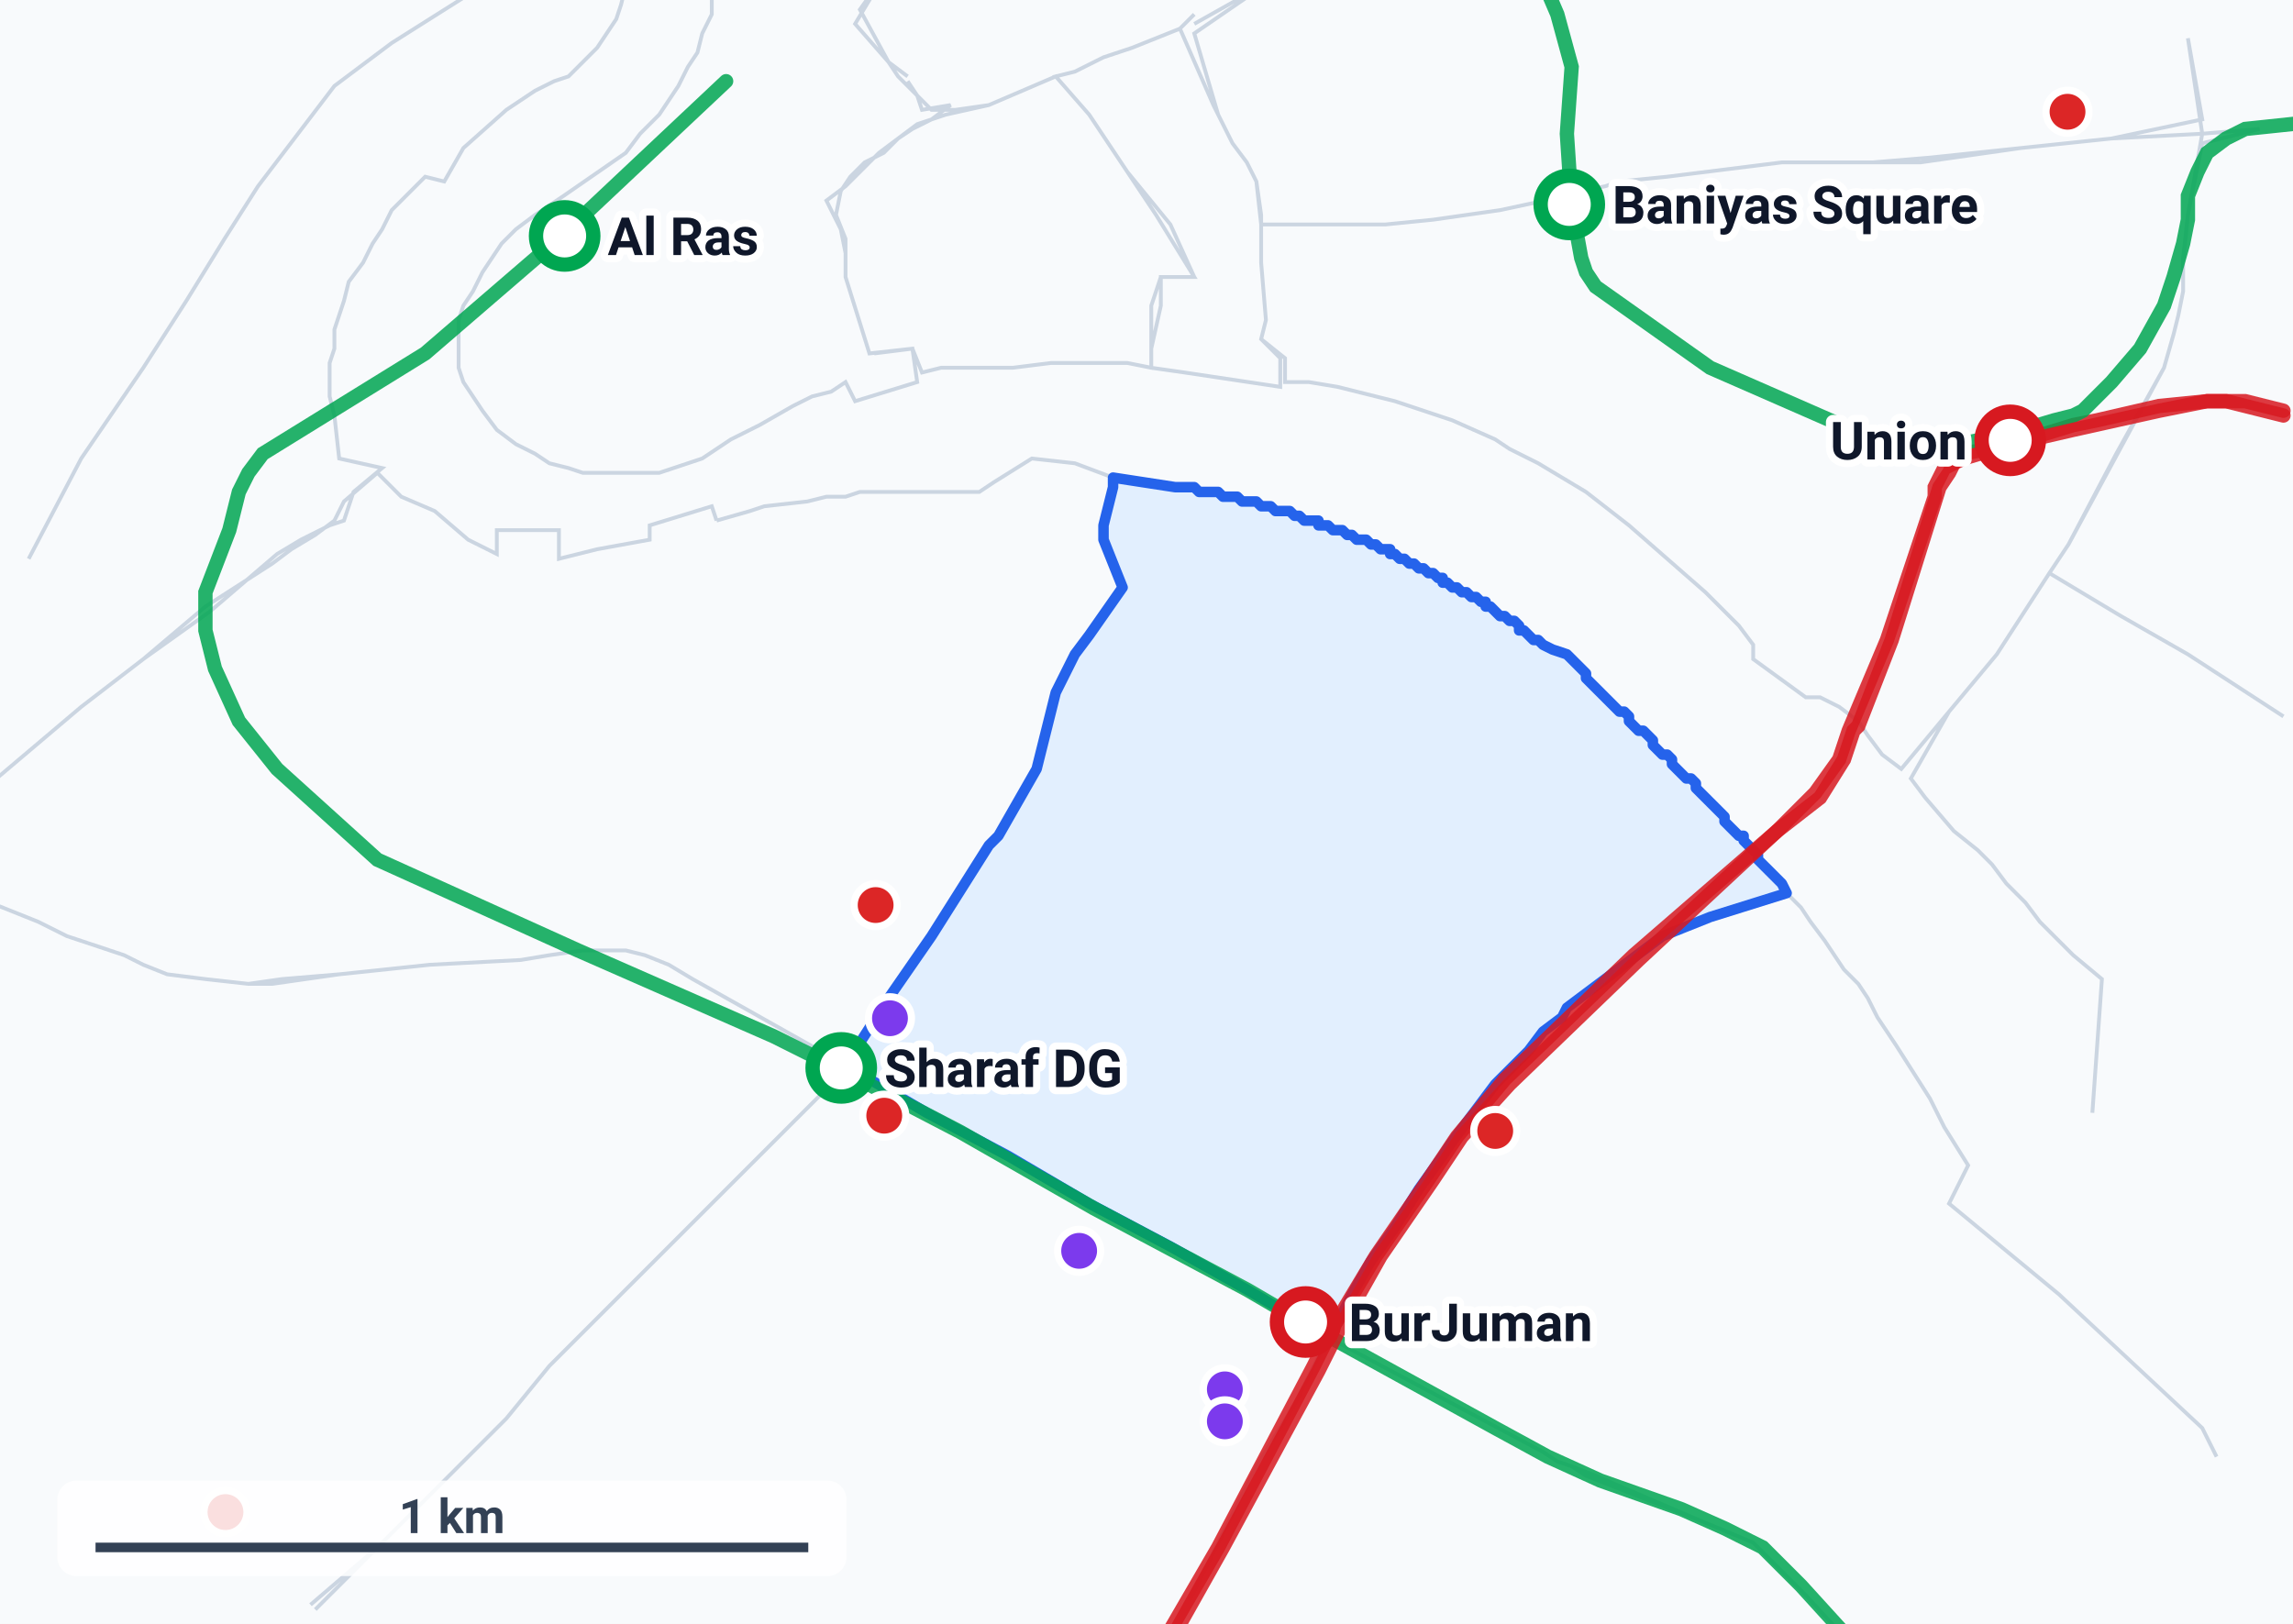
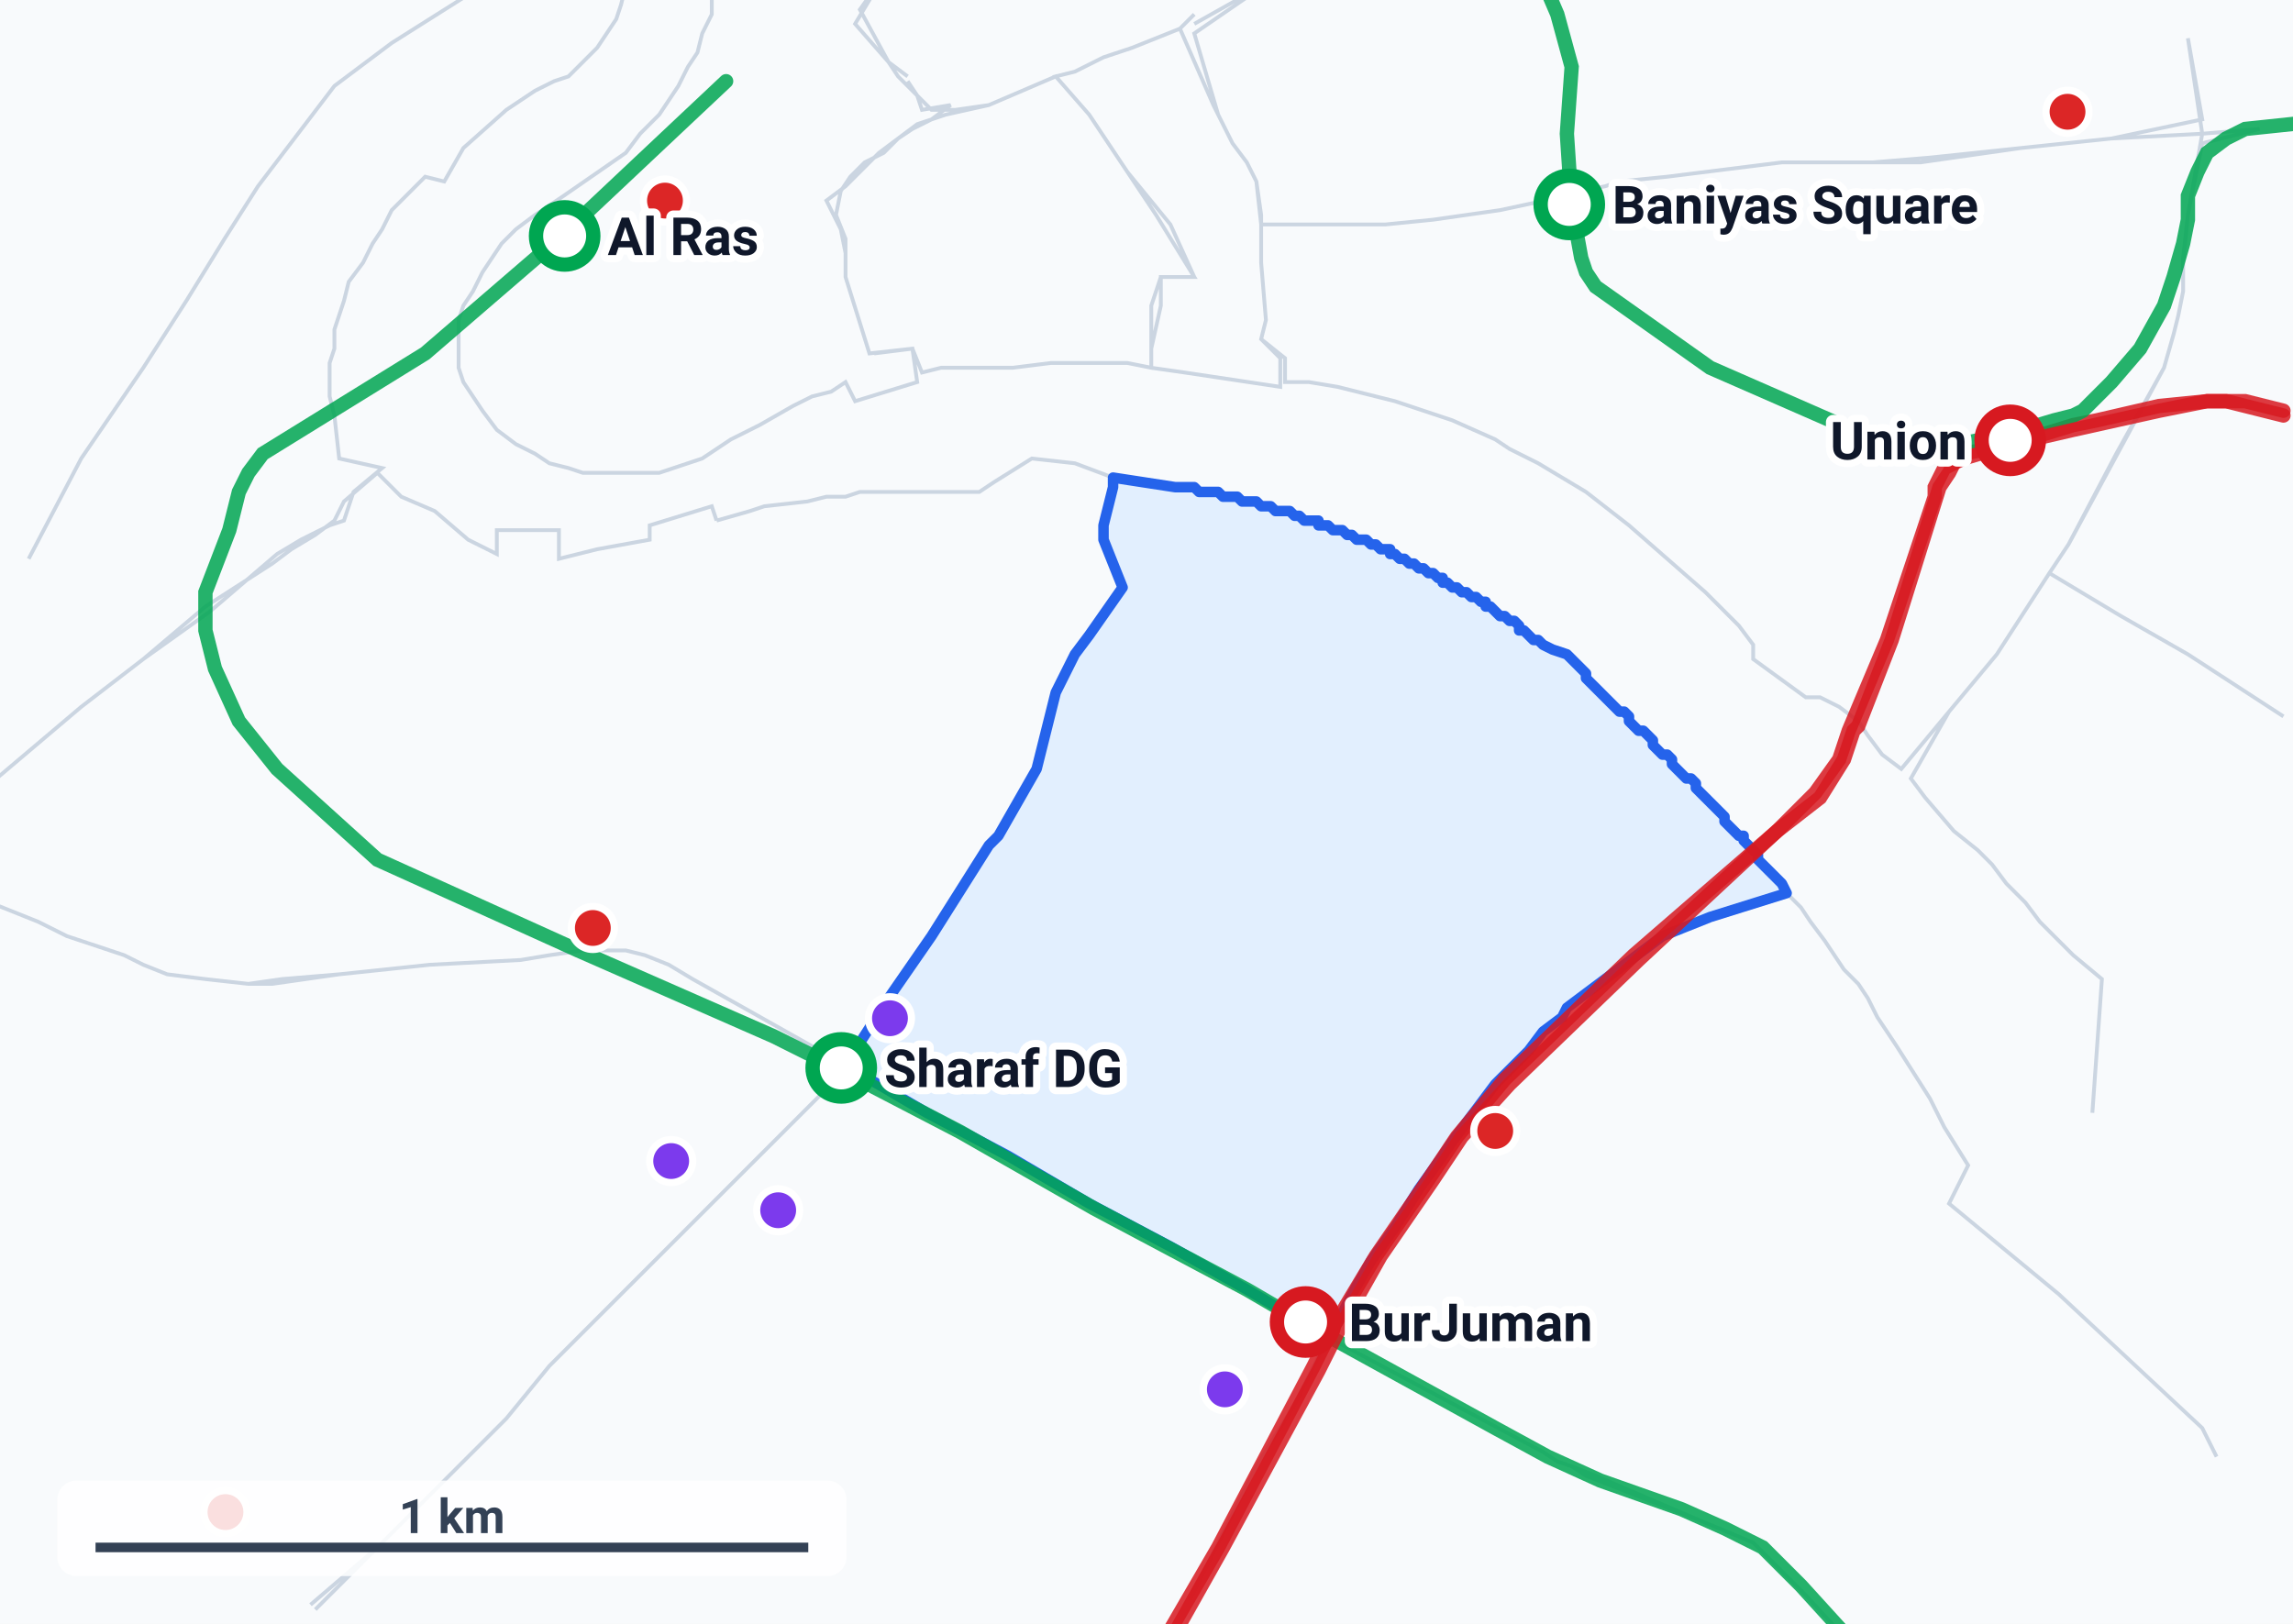
<svg xmlns="http://www.w3.org/2000/svg" viewBox="0 0 480 340" width="480" height="340">
  <style>.l{font:600 11px system-ui,-apple-system,"Segoe UI",Roboto,sans-serif;fill:#0f172a;paint-order:stroke;stroke:#fff;stroke-width:3px;stroke-linejoin:round}.s{font:600 10px system-ui,-apple-system,"Segoe UI",Roboto,sans-serif;fill:#334155}</style>
  <rect width="480" height="340" fill="#f8fafc" />
  <path d="M266,-4 250,5M478,150 458,137 444,129 429,120 433,114 443,95 453,77 455,70 456,66 457,61 457,55 458,45 461,30 473,27M264,71 265,67 264,55 264,47 276,47 290,47 300,46 314,44 328,41 331,40 336,39 339,38 349,37 373,34 392,34 402,34 423,31 442,29 461,28 458,45 457,54 457,61 456,66 455,70 453,77 433,114 429,120 418,137 408,149 398,161 394,158 391,154 389,151 385,148 381,146 378,146 367,138 367,135 364,131 361,128 357,124 341,110 332,103 327,100 322,97 316,94 313,92 304,88 292,84 280,81 274,80 269,80 269,75 264,71M182,74 177,58 177,53 176,48 173,42 177,39 180,36 184,32 188,29 191,27 195,25 198,24 207,22 221,16 228,24 236,36 242,45 250,58 243,58 243,64 241,73 241,77 236,76 231,76 220,76 212,77 201,77 197,77 193,78 191,73 183,74M249,335 256,321 263,307 271,294 278,280 293,288 308,296 323,304 326,306 329,307 332,309 355,318 367,323 378,334 389,346M473,27 461,28 458,8M458,8 461,25 442,29 423,31 404,33 392,34 373,34 349,37 339,38 336,39 331,40 328,41 314,44 300,46 290,47 276,47 264,47 263,38 261,34 258,30 255,24 250,7 266,-4M110,-5 101,-3 82,9 70,18 54,39 47,50 39,63 30,77 17,96 6,117M245,261 261,270 278,280 271,294 263,307 256,321 249,335M65,336 79,324 93,310 106,297 115,286 127,274 139,262 151,250 163,238 175,226 177,223 194,233 211,242 228,252 245,261M438,233 440,205 434,200 427,193 424,189 420,185 417,181 414,178 409,174 403,167 400,163 408,149 418,137 429,120 444,129 458,137 478,150M131,-3 130,1 129,4 127,7 125,10 122,13 119,16 116,17 112,19 109,21 106,23 97,31 93,38 89,37 86,40 82,44 80,48 78,51 76,55 73,59 72,63 71,66 70,69 70,73 69,76 69,80 69,83 70,87 71,96 80,98 74,103 72,109 69,110 63,113 58,116 44,128 30,138 17,148 4,159 -9,170M6,117 17,96 30,77 39,63 47,50 54,39 70,18 82,9 101,-3 110,-5M177,58 182,74 191,73 192,80 179,84 177,80 174,82 170,83 166,85 159,89 153,92 150,94 147,96 144,97 141,98 138,99 135,99 132,99 129,99 126,99 122,99 119,98 115,97 112,95 108,93 104,90 101,86 99,83 97,80 96,77 96,73 96,70 96,67 97,64 99,61 101,57 103,54 105,51 108,48 112,45 118,41 131,32 134,28 138,24 140,21 142,18 144,14 146,11 147,7 149,3 149,-2M185,-5 180,2 186,13 188,16 192,20 193,23 199,22 195,25 192,26 188,29 185,32 181,34 178,37 176,40 175,45 177,50 177,56M71,204 90,202 109,201 115,200 122,199 127,199 131,199 135,200 140,202 145,205 161,214 177,223 175,226 163,238 151,250 139,262 127,274 115,286 106,297 93,310 79,324 66,337M-7,187 8,193 14,196 26,200 30,202 35,204 43,205 52,206 57,206 71,204M278,280 280,277 283,271 287,264 292,257 297,249 302,242 307,235 310,231 313,227 316,224 320,220 323,216 327,213 332,208 336,205 340,202 344,199 348,196 358,192 374,187 377,190 379,193 382,197 384,200 386,203 389,206 391,209 393,213 395,216 397,219 404,230 407,236 412,244 408,252 431,271 461,299 464,305M389,346 378,334 367,323 355,318 334,309 329,307 326,306 323,304 308,296 293,288 278,280M265,67 264,71 268,75 268,81 248,78 241,77 241,73 241,64 243,58 250,58 245,47 236,36 228,24 221,16 225,15 231,12 237,10 247,6 254,22 258,30 261,34 263,38 264,45 264,55 265,67M190,16 186,13 179,5 185,-5M250,3 247,6 237,10 231,12 225,15 221,16 207,22 200,23 195,23 192,20 190,17M150,109 157,107 160,106 169,105 173,104 177,104 180,103 185,103 190,103 193,103 197,103 201,103 205,103 208,101 216,96 225,97 233,100 231,110 235,123 228,133 225,137 223,141 221,144 217,161 209,175 195,196 186,209 177,223 161,214 145,205 140,202 135,200 131,199 127,199 122,199 115,200 109,201 90,202 71,204 59,205 52,206 43,205 35,204 30,202 26,200 14,196 8,193 -7,187M-9,170 4,159 17,148 30,138 43,127 57,118 61,115 66,112 70,109 72,105 79,99 84,104 91,107 98,113 104,116 104,111 117,111 117,117 121,116 125,115 136,113 136,110 149,106 150,109" fill="none" stroke="#cbd5e1" stroke-width="0.8" />
  <path d="M231,110 233,102 233,100 246,102 247,102 248,102 249,102 250,102 251,103 252,103 253,103 253,103 254,103 255,103 256,104 257,104 258,104 259,104 259,104 260,105 261,105 262,105 263,105 264,106 265,106 265,106 266,106 267,107 268,107 269,107 270,107 271,108 271,108 272,108 273,109 274,109 275,109 276,109 276,110 277,110 278,110 279,111 280,111 281,111 282,112 282,112 283,112 284,113 285,113 286,113 287,114 288,114 289,115 289,115 291,115 291,116 292,116 293,117 294,117 295,118 296,118 297,119 298,119 299,120 300,120 301,121 302,121 302,122 303,122 304,123 305,123 306,124 307,124 308,125 309,125 310,126 311,126 311,127 312,127 313,128 314,129 315,129 316,130 317,130 318,131 318,132 319,132 320,133 321,134 322,134 323,135 325,136 328,137 332,141 332,142 337,147 338,148 339,149 340,149 341,150 341,151 342,152 343,153 344,153 345,154 346,155 346,156 347,157 348,158 349,158 350,159 350,160 351,161 352,162 353,163 354,163 355,164 355,165 356,166 357,167 358,168 358,168 359,169 360,170 361,171 361,172 362,173 363,174 364,175 365,175 365,176 366,177 367,178 368,179 368,180 369,181 371,183 373,185 374,187 358,192 348,196 344,199 340,202 336,205 332,208 328,211 327,213 323,216 320,220 316,224 313,227 310,231 307,235 304,239 302,242 297,249 292,257 287,264 283,271 280,277 278,280 261,270 245,261 228,252 211,242 194,233 177,223 186,209 195,196 207,177 209,175 217,161 221,145 223,141 225,137 228,133 235,123 231,113 231,112 231,111 231,110Z" fill="#dbeafe" fill-opacity="0.75" stroke="#2563eb" stroke-width="2.2" stroke-linejoin="round" />
  <path d="M478,86 470,84 465,84 462,84 452,85 439,88 434,89 421,93 411,95 409,97 407,98 405,102 405,104 395,134 387,153 385,159 380,166 372,174 342,200 315,226 305,238 299,247 288,263 279,278 275,286 255,324 237,355" fill="none" stroke="#d71920" stroke-width="3" stroke-linecap="round" stroke-opacity="0.85" />
  <path d="M313,299 273,277 261,270 229,253 201,237 176,224 162,217 121,199 79,180 58,161 50,151 45,140 43,132 43,124 48,111 50,103 52,99 55,95 89,74 118,49 152,17M323,-4 326,3 329,14 328,28 329,43 331,54 332,57 334,60 358,77 390,91 400,93 403,94 406,94 408,94 410,93 420,91 430,88 434,87 436,86 438,84 439,83 442,80 448,73 453,64 455,58 457,51 458,46 458,41 460,36 462,32 466,29 470,27 489,25 493,25M387,343 377,332 369,324 361,320 352,316 335,310 324,305 313,299" fill="none" stroke="#00a651" stroke-width="3" stroke-linecap="round" stroke-opacity="0.85" />
  <path d="M478,87 470,85 466,84 462,84 452,86 443,88 434,90 421,93 411,96 409,97 408,99 406,102 396,134 389,152 388,153 386,159 381,167 372,174 343,201 316,227 306,238 300,247 289,263 280,279 276,287 256,324 238,356" fill="none" stroke="#d71920" stroke-width="3" stroke-linecap="round" stroke-opacity="0.85" />
  <circle cx="313.0" cy="236.8" r="4.5" fill="#dc2626" stroke="#fff" stroke-width="1.5" />
+   <circle cx="47.2" cy="316.6" r="4.5" fill="#dc2626" stroke="#fff" stroke-width="1.5" />
  <circle cx="432.8" cy="23.4" r="4.5" fill="#dc2626" stroke="#fff" stroke-width="1.5" />
-   <circle cx="47.2" cy="316.6" r="4.5" fill="#dc2626" stroke="#fff" stroke-width="1.5" />
-   <circle cx="185.1" cy="233.6" r="4.5" fill="#dc2626" stroke="#fff" stroke-width="1.5" />
-   <circle cx="183.3" cy="189.5" r="4.5" fill="#dc2626" stroke="#fff" stroke-width="1.5" />
+   <circle cx="124.1" cy="194.3" r="4.5" fill="#dc2626" stroke="#fff" stroke-width="1.5" />
+   <circle cx="139.2" cy="42.0" r="4.5" fill="#dc2626" stroke="#fff" stroke-width="1.5" />
  <circle cx="186.3" cy="213.2" r="4.5" fill="#7c3aed" stroke="#fff" stroke-width="1.5" />
  <circle cx="189.9" cy="223.5" r="4.5" fill="#7c3aed" stroke="#fff" stroke-width="1.5" />
-   <circle cx="225.9" cy="261.9" r="4.5" fill="#7c3aed" stroke="#fff" stroke-width="1.5" />
  <circle cx="256.4" cy="290.9" r="4.5" fill="#7c3aed" stroke="#fff" stroke-width="1.5" />
-   <circle cx="256.4" cy="297.6" r="4.5" fill="#7c3aed" stroke="#fff" stroke-width="1.5" />
+   <circle cx="162.9" cy="253.4" r="4.5" fill="#7c3aed" stroke="#fff" stroke-width="1.5" />
+   <circle cx="140.5" cy="243.1" r="4.5" fill="#7c3aed" stroke="#fff" stroke-width="1.5" />
  <circle cx="273.3" cy="276.8" r="6" fill="#fff" stroke="#d71920" stroke-width="3" />
  <circle cx="176.1" cy="223.6" r="6" fill="#fff" stroke="#00a651" stroke-width="3" />
  <circle cx="328.5" cy="42.8" r="6" fill="#fff" stroke="#00a651" stroke-width="3" />
  <circle cx="420.8" cy="92.2" r="6" fill="#fff" stroke="#d71920" stroke-width="3" />
  <circle cx="118.2" cy="49.4" r="6" fill="#fff" stroke="#00a651" stroke-width="3" />
  <text x="282.3" y="280.8" text-anchor="start" class="l">BurJuman</text>
  <text x="185.1" y="227.6" text-anchor="start" class="l">Sharaf DG</text>
  <text x="337.5" y="46.8" text-anchor="start" class="l">Baniyas Square</text>
  <text x="411.8" y="96.2" text-anchor="end" class="l">Union</text>
  <text x="127.2" y="53.4" text-anchor="start" class="l">Al Ras</text>
  <g>
    <rect x="12" y="310" width="165.2" height="20" rx="4" fill="#fff" fill-opacity="0.85" />
    <path d="M20,324h149.2" stroke="#334155" stroke-width="2" />
    <text x="94.6" y="321" text-anchor="middle" class="s">1 km</text>
  </g>
</svg>
